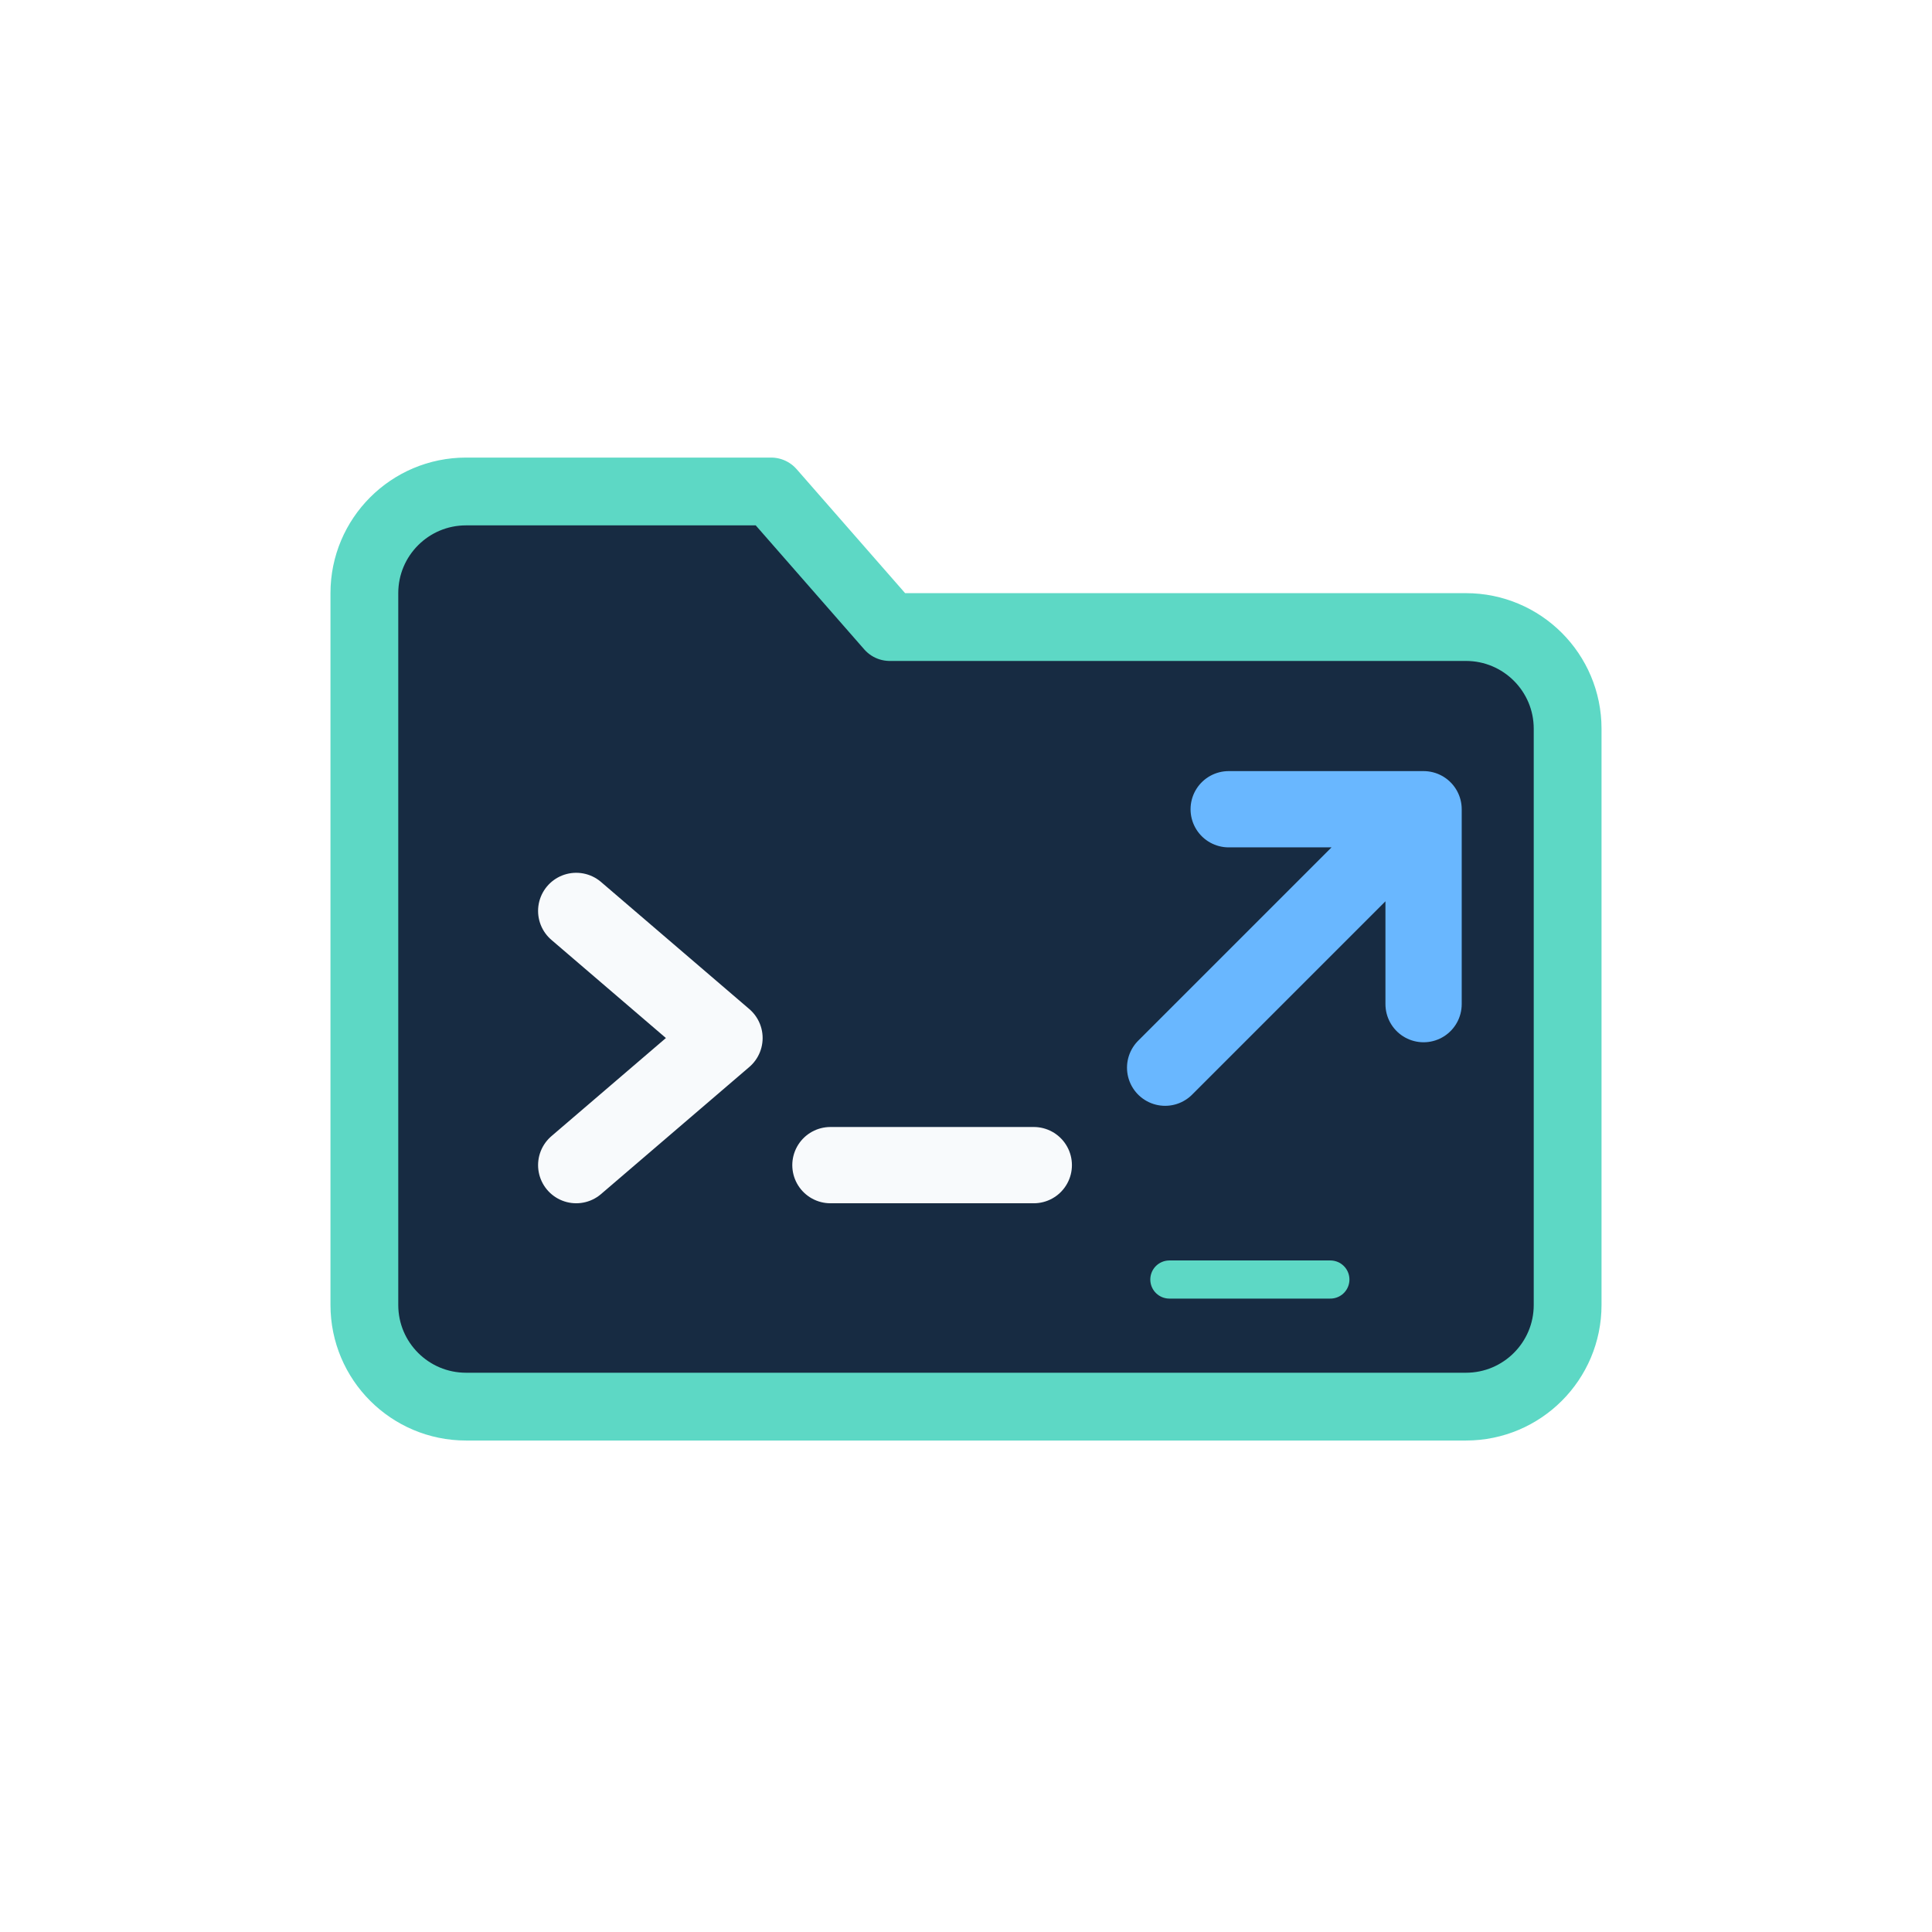
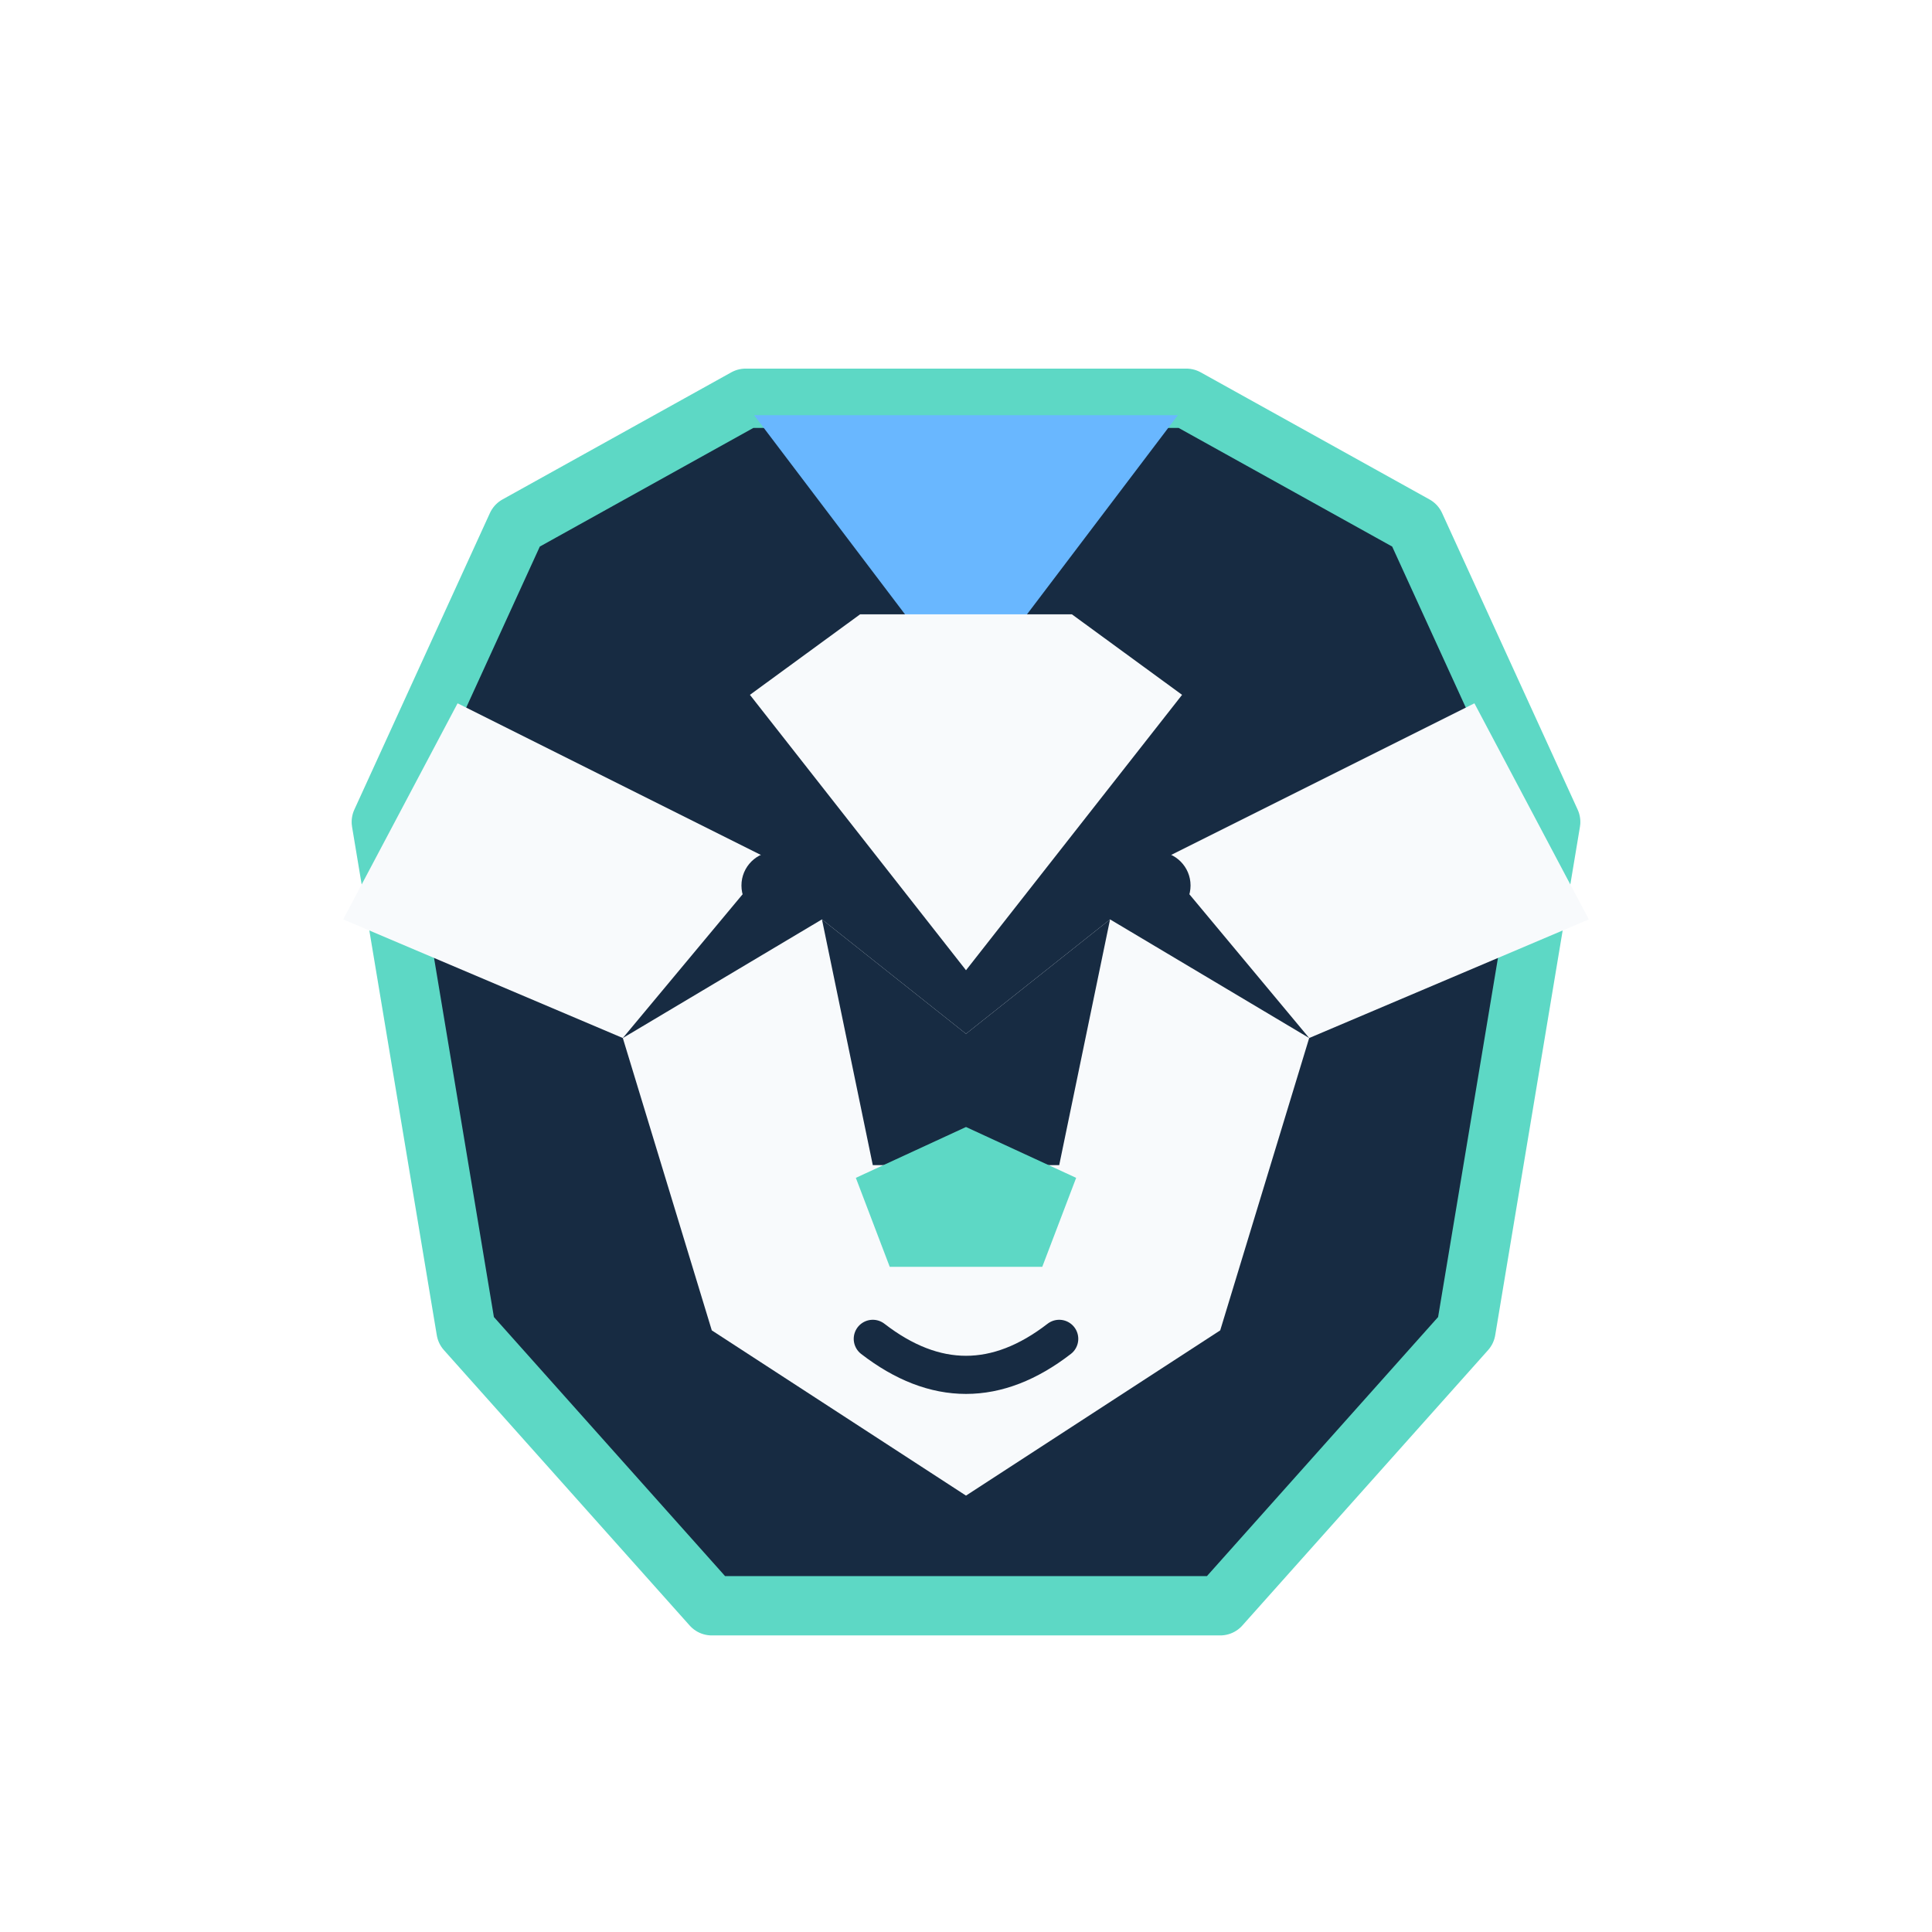
<svg xmlns="http://www.w3.org/2000/svg" width="456" height="456" viewBox="0 0 456 456">
-   <g fill="none" stroke-linecap="round" stroke-linejoin="round">
-     <path d="M86 166v-26a24 24 0 0 1 24-24h72l28 32h136a24 24 0 0 1 24 24v136a24 24 0 0 1-24 24H110a24 24 0 0 1-24-24V166Z" fill="#172B42" stroke="#5DD8C5" stroke-width="16" />
-     <path d="m136 215 35 30-35 30M196 275h48" stroke="#F8FAFC" stroke-width="18" />
-     <path d="m275 252 61-61m-46 0h46v46" stroke="#69B7FF" stroke-width="18" />
-     <path d="M276 302h38" stroke="#5DD8C5" stroke-width="9" />
-   </g>
+   <path d="M122 124 176 94h104l54 30 32 70-20 120-58 65H168l-58-65-20-120 32-70Z" fill="#172B42" stroke="#5DD8C5" stroke-width="14" stroke-linejoin="round" />
+   <path d="m108 166 74 37-35 42-66-28 27-51Zm240 0-74 37 35 42 66-28-27-51Z" fill="#F8FAFC" />
+   <path d="m178 98 50 66 50-66h-100Z" fill="#69B7FF" />
+   <path d="m177 164 51 65 51-65-26-19h-50l-26 19Z" fill="#F8FAFC" />
+   <path d="m147 245 47-28 34 27 34-27 47 28-21 69-60 39-60-39-21-69Z" fill="#F8FAFC" />
+   <path d="m194 217 34 27 34-27-12 58h-44l-12-58Z" fill="#172B42" />
+   <path d="m202 278 26-12 26 12-8 21h-36l-8-21Z" fill="#5DD8C5" />
+   <circle cx="183" cy="209" r="8" fill="#172B42" />
+   <circle cx="273" cy="209" r="8" fill="#172B42" />
+   <path d="M206 316q22 17 44 0" fill="none" stroke="#172B42" stroke-width="9" stroke-linecap="round" />
</svg>
